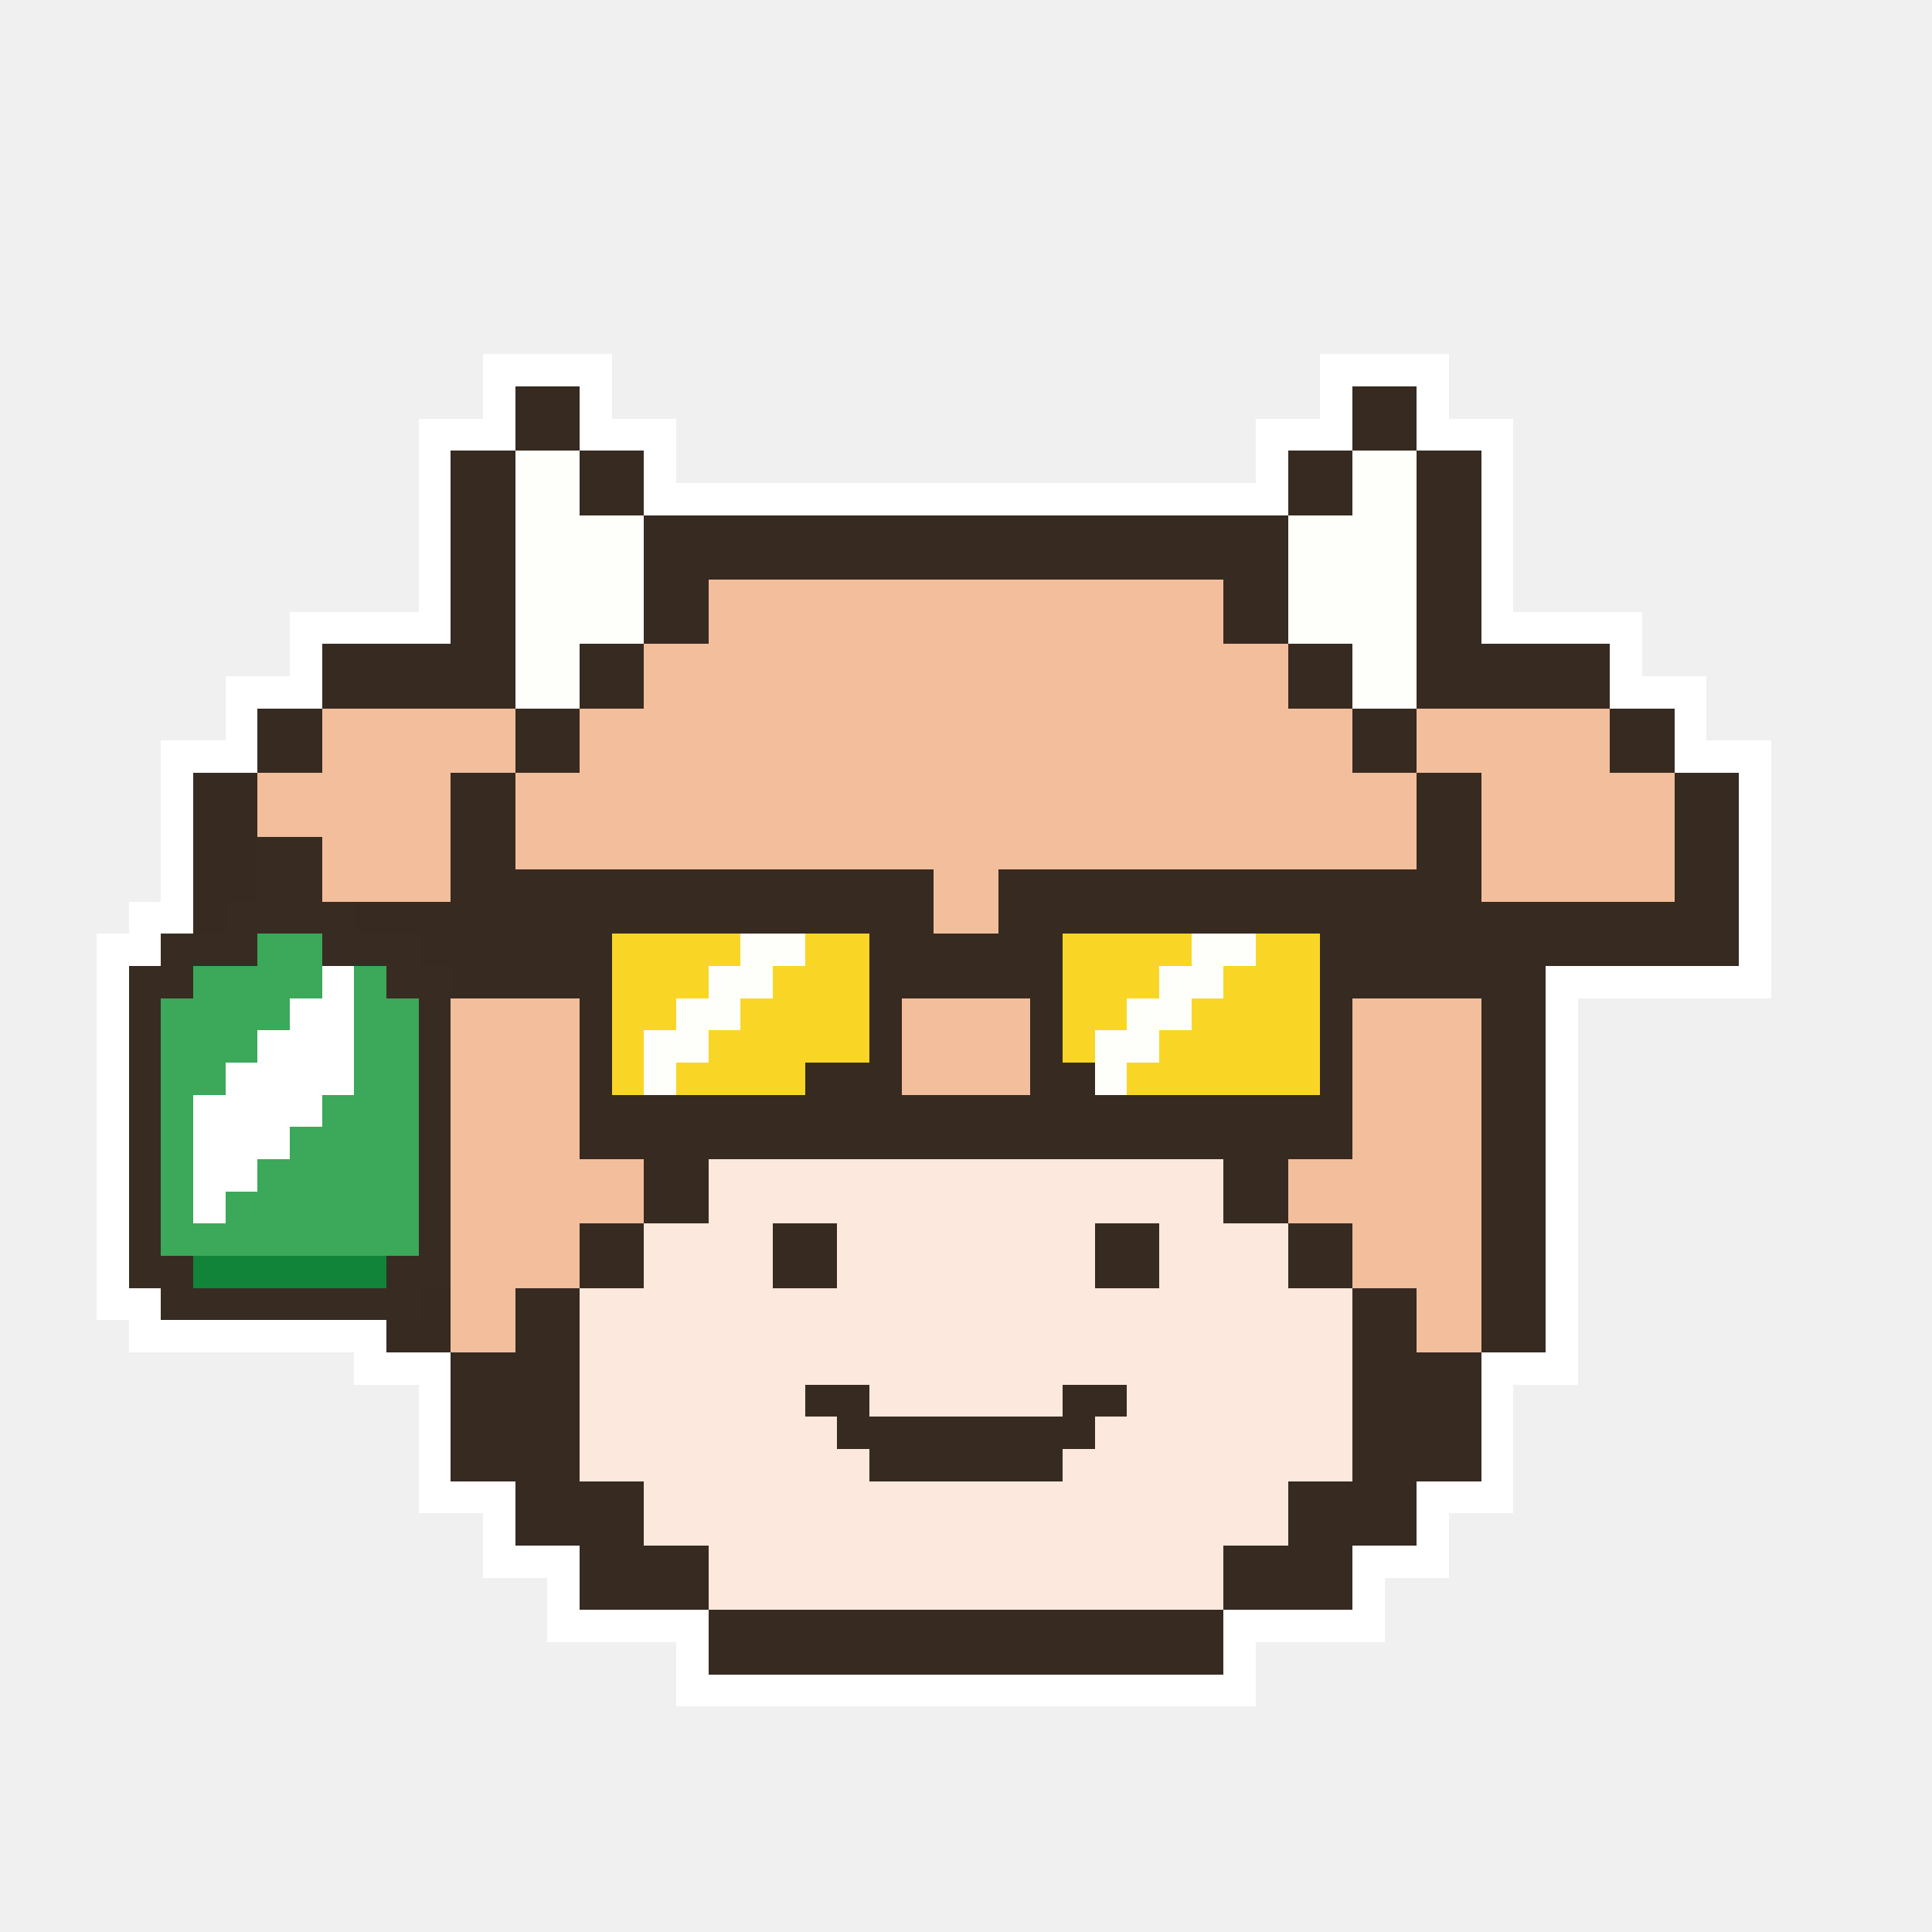
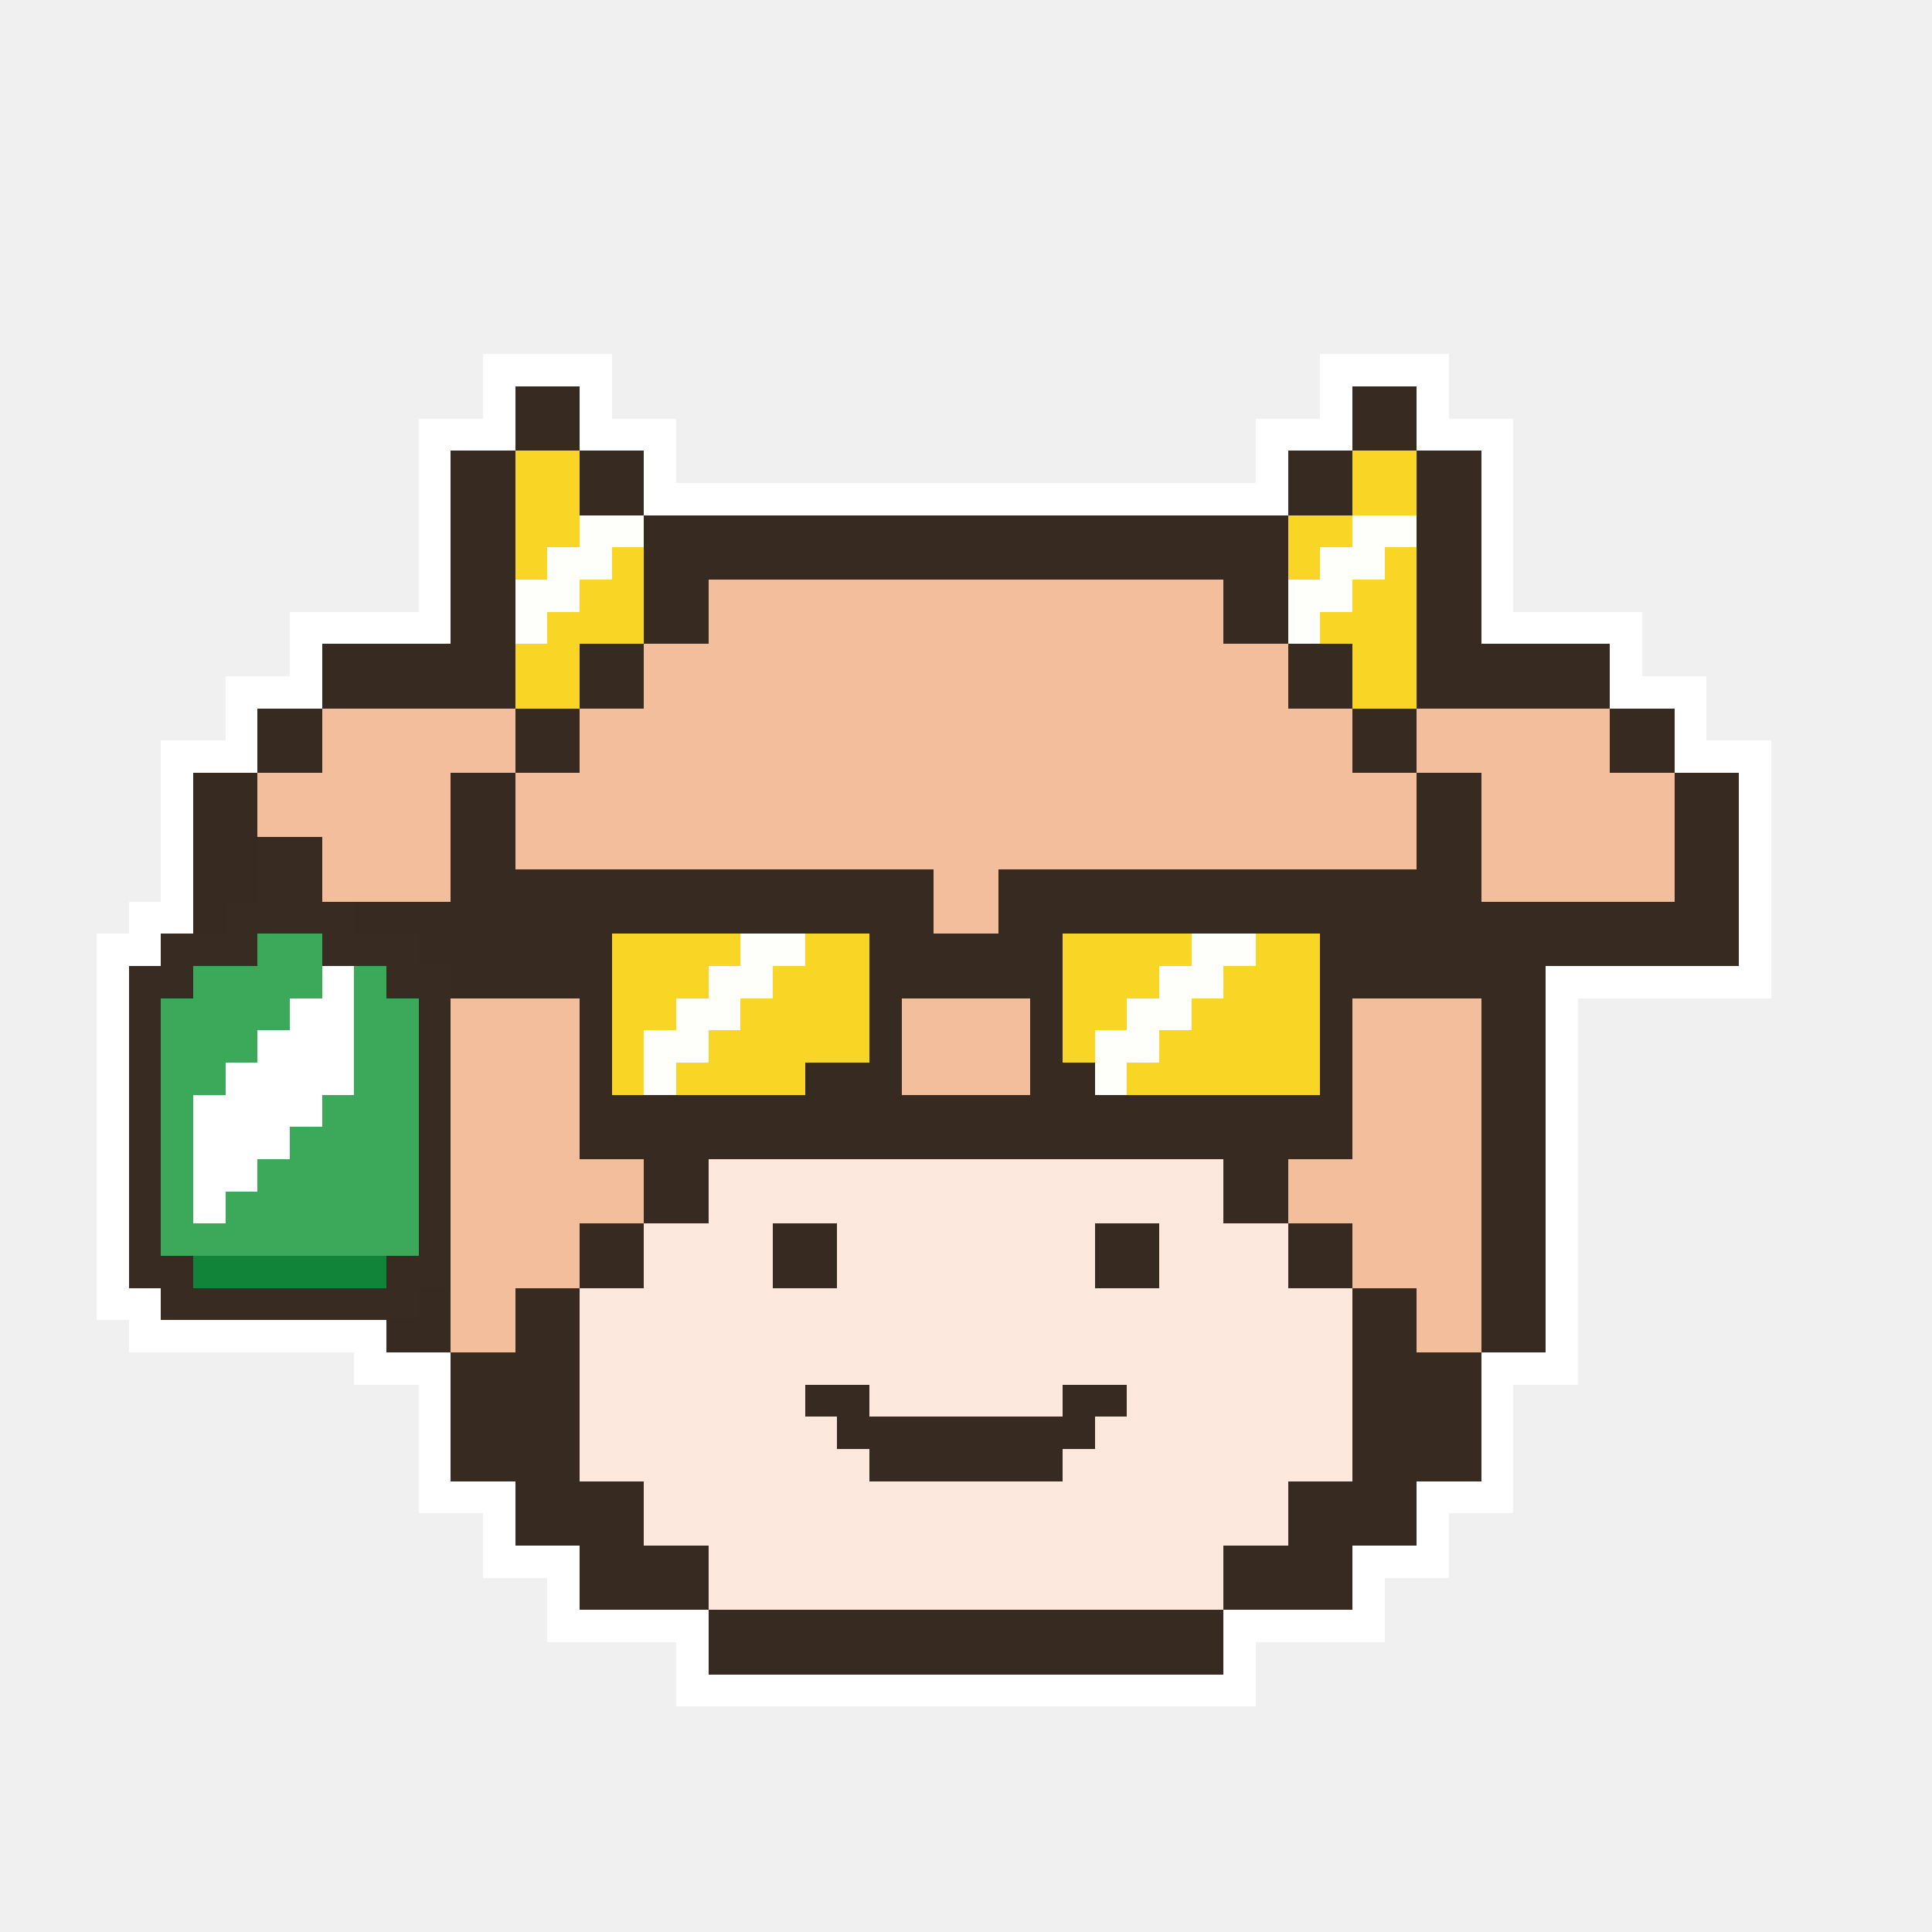
<svg xmlns="http://www.w3.org/2000/svg" viewBox="0 0 60 60" width="60" height="60" shape-rendering="crispEdges">
  <rect x="15" y="11" width="4" height="1" fill="#ffffff" />
  <rect x="41" y="11" width="4" height="1" fill="#ffffff" />
  <rect x="15" y="12" width="1" height="2" fill="#ffffff" />
  <rect x="18" y="12" width="1" height="2" fill="#ffffff" />
  <rect x="41" y="12" width="1" height="2" fill="#ffffff" />
  <rect x="44" y="12" width="1" height="2" fill="#ffffff" />
  <rect x="13" y="13" width="2" height="1" fill="#ffffff" />
  <rect x="19" y="13" width="2" height="1" fill="#ffffff" />
  <rect x="39" y="13" width="2" height="1" fill="#ffffff" />
  <rect x="45" y="13" width="2" height="1" fill="#ffffff" />
  <rect x="13" y="14" width="1" height="6" fill="#ffffff" />
  <rect x="20" y="14" width="1" height="2" fill="#ffffff" />
  <rect x="39" y="14" width="1" height="2" fill="#ffffff" />
  <rect x="46" y="14" width="1" height="6" fill="#ffffff" />
  <rect x="21" y="15" width="18" height="1" fill="#ffffff" />
  <rect x="9" y="19" width="4" height="1" fill="#ffffff" />
  <rect x="47" y="19" width="4" height="1" fill="#ffffff" />
  <rect x="9" y="20" width="1" height="2" fill="#ffffff" />
  <rect x="50" y="20" width="1" height="2" fill="#ffffff" />
  <rect x="7" y="21" width="2" height="1" fill="#ffffff" />
  <rect x="51" y="21" width="2" height="1" fill="#ffffff" />
  <rect x="7" y="22" width="1" height="2" fill="#ffffff" />
  <rect x="52" y="22" width="1" height="2" fill="#ffffff" />
  <rect x="5" y="23" width="2" height="1" fill="#ffffff" />
  <rect x="53" y="23" width="2" height="1" fill="#ffffff" />
  <rect x="5" y="24" width="1" height="5" fill="#ffffff" />
  <rect x="54" y="24" width="1" height="7" fill="#ffffff" />
  <rect x="4" y="28" width="1" height="2" fill="#ffffff" />
  <rect x="3" y="29" width="1" height="12" fill="#ffffff" />
  <rect x="10" y="30" width="1" height="4" fill="#ffffff" />
  <rect x="48" y="30" width="6" height="1" fill="#ffffff" />
  <rect x="9" y="31" width="1" height="4" fill="#ffffff" />
  <rect x="48" y="31" width="1" height="12" fill="#ffffff" />
  <rect x="8" y="32" width="1" height="4" fill="#ffffff" />
  <rect x="7" y="33" width="1" height="4" fill="#ffffff" />
  <rect x="6" y="34" width="1" height="4" fill="#ffffff" />
  <rect x="4" y="40" width="1" height="2" fill="#ffffff" />
  <rect x="5" y="41" width="7" height="1" fill="#ffffff" />
  <rect x="11" y="42" width="3" height="1" fill="#ffffff" />
  <rect x="46" y="42" width="2" height="1" fill="#ffffff" />
  <rect x="13" y="43" width="1" height="4" fill="#ffffff" />
  <rect x="46" y="43" width="1" height="4" fill="#ffffff" />
  <rect x="14" y="46" width="2" height="1" fill="#ffffff" />
  <rect x="44" y="46" width="2" height="1" fill="#ffffff" />
  <rect x="15" y="47" width="1" height="2" fill="#ffffff" />
  <rect x="44" y="47" width="1" height="2" fill="#ffffff" />
  <rect x="16" y="48" width="2" height="1" fill="#ffffff" />
  <rect x="42" y="48" width="2" height="1" fill="#ffffff" />
  <rect x="17" y="49" width="1" height="2" fill="#ffffff" />
  <rect x="42" y="49" width="1" height="2" fill="#ffffff" />
  <rect x="18" y="50" width="4" height="1" fill="#ffffff" />
  <rect x="38" y="50" width="4" height="1" fill="#ffffff" />
  <rect x="21" y="51" width="1" height="2" fill="#ffffff" />
  <rect x="38" y="51" width="1" height="2" fill="#ffffff" />
  <rect x="22" y="52" width="16" height="1" fill="#ffffff" />
  <rect x="16" y="12" width="2" height="2" fill="#372a21" />
  <rect x="42" y="12" width="2" height="2" fill="#372a21" />
  <rect x="14" y="14" width="2" height="8" fill="#372a21" />
-   <rect x="16" y="14" width="2" height="8" fill="#fefefa" />
+   <rect x="16" y="14" width="2" height="1" fill="#f9d626" />
+   <rect x="42" y="14" width="2" height="1" fill="#f9d626" />
+   <rect x="16" y="15" width="2" height="1" fill="#f9d626" />
+   <rect x="42" y="15" width="2" height="1" fill="#f9d626" />
+   <rect x="16" y="16" width="2" height="1" fill="#f9d626" />
+   <rect x="18" y="16" width="2" height="1" fill="#fefefa" />
+   <rect x="40" y="16" width="2" height="1" fill="#f9d626" />
+   <rect x="42" y="16" width="2" height="1" fill="#fefefa" />
+   <rect x="16" y="17" width="1" height="1" fill="#f9d626" />
+   <rect x="17" y="17" width="2" height="1" fill="#fefefa" />
+   <rect x="19" y="17" width="1" height="1" fill="#f9d626" />
+   <rect x="40" y="17" width="1" height="1" fill="#f9d626" />
+   <rect x="41" y="17" width="2" height="1" fill="#fefefa" />
+   <rect x="43" y="17" width="1" height="1" fill="#f9d626" />
+   <rect x="16" y="18" width="2" height="1" fill="#fefefa" />
+   <rect x="18" y="18" width="2" height="1" fill="#f9d626" />
+   <rect x="40" y="18" width="2" height="1" fill="#fefefa" />
+   <rect x="42" y="18" width="2" height="1" fill="#f9d626" />
+   <rect x="16" y="19" width="1" height="1" fill="#fefefa" />
+   <rect x="17" y="19" width="3" height="1" fill="#f9d626" />
+   <rect x="40" y="19" width="1" height="1" fill="#fefefa" />
+   <rect x="41" y="19" width="3" height="1" fill="#f9d626" />
+   <rect x="16" y="20" width="2" height="1" fill="#f9d626" />
+   <rect x="42" y="20" width="2" height="1" fill="#f9d626" />
+   <rect x="16" y="21" width="2" height="1" fill="#f9d626" />
+   <rect x="42" y="21" width="2" height="1" fill="#f9d626" />
  <rect x="18" y="14" width="2" height="2" fill="#372a21" />
  <rect x="40" y="14" width="2" height="2" fill="#372a21" />
-   <rect x="42" y="14" width="2" height="8" fill="#fefefa" />
  <rect x="44" y="14" width="2" height="8" fill="#372a21" />
-   <rect x="18" y="16" width="2" height="4" fill="#fefefa" />
  <rect x="20" y="16" width="20" height="2" fill="#372a21" />
-   <rect x="40" y="16" width="2" height="4" fill="#fefefa" />
  <rect x="20" y="18" width="2" height="2" fill="#372a21" />
  <rect x="22" y="18" width="16" height="9" fill="#f3be9c" />
  <rect x="38" y="18" width="2" height="2" fill="#372a21" />
  <rect x="10" y="20" width="4" height="2" fill="#372a21" />
  <rect x="18" y="20" width="2" height="2" fill="#372a21" />
  <rect x="20" y="20" width="2" height="7" fill="#f3be9c" />
  <rect x="38" y="20" width="2" height="7" fill="#f3be9c" />
  <rect x="40" y="20" width="2" height="2" fill="#372a21" />
  <rect x="46" y="20" width="4" height="2" fill="#372a21" />
  <rect x="8" y="22" width="2" height="2" fill="#372a21" />
  <rect x="10" y="22" width="6" height="2" fill="#f3be9c" />
  <rect x="16" y="22" width="2" height="2" fill="#372a21" />
  <rect x="18" y="22" width="2" height="5" fill="#f3be9c" />
  <rect x="40" y="22" width="2" height="5" fill="#f3be9c" />
  <rect x="42" y="22" width="2" height="2" fill="#372a21" />
  <rect x="44" y="22" width="6" height="2" fill="#f3be9c" />
  <rect x="50" y="22" width="2" height="2" fill="#372a21" />
  <rect x="6" y="24" width="2" height="4" fill="#372a21" />
  <rect x="8" y="24" width="6" height="2" fill="#f3be9c" />
  <rect x="14" y="24" width="2" height="7" fill="#372a21" />
  <rect x="16" y="24" width="2" height="3" fill="#f3be9c" />
  <rect x="42" y="24" width="2" height="3" fill="#f3be9c" />
  <rect x="44" y="24" width="2" height="7" fill="#372a21" />
  <rect x="46" y="24" width="6" height="4" fill="#f3be9c" />
  <rect x="52" y="24" width="2" height="6" fill="#372a21" />
  <rect x="8" y="26" width="2" height="3" fill="#382c22" />
  <rect x="10" y="26" width="4" height="2" fill="#f3be9c" />
  <rect x="16" y="27" width="13" height="2" fill="#372a21" />
  <rect x="29" y="27" width="2" height="2" fill="#f3be9c" />
  <rect x="31" y="27" width="13" height="2" fill="#372a21" />
  <rect x="6" y="28" width="1" height="1" fill="#372a21" />
  <rect x="7" y="28" width="1" height="2" fill="#382c22" />
  <rect x="10" y="28" width="1" height="2" fill="#382c22" />
  <rect x="11" y="28" width="3" height="1" fill="#372a21" />
  <rect x="46" y="28" width="6" height="2" fill="#372a21" />
  <rect x="5" y="29" width="2" height="1" fill="#382c22" />
  <rect x="8" y="29" width="2" height="2" fill="#3ca85a" />
  <rect x="11" y="29" width="2" height="1" fill="#382c22" />
  <rect x="13" y="29" width="1" height="1" fill="#372a21" />
  <rect x="16" y="29" width="3" height="2" fill="#372a21" />
  <rect x="19" y="29" width="4" height="1" fill="#f9d626" />
  <rect x="23" y="29" width="2" height="1" fill="#fefefa" />
  <rect x="25" y="29" width="2" height="4" fill="#f9d626" />
  <rect x="27" y="29" width="6" height="2" fill="#372a21" />
  <rect x="33" y="29" width="4" height="1" fill="#f9d626" />
  <rect x="37" y="29" width="2" height="1" fill="#fefefa" />
  <rect x="39" y="29" width="2" height="5" fill="#f9d626" />
  <rect x="41" y="29" width="3" height="2" fill="#372a21" />
  <rect x="4" y="30" width="2" height="1" fill="#382c22" />
  <rect x="6" y="30" width="2" height="3" fill="#3ca85a" />
  <rect x="11" y="30" width="1" height="9" fill="#3ca85a" />
  <rect x="12" y="30" width="2" height="1" fill="#382c22" />
  <rect x="19" y="30" width="3" height="1" fill="#f9d626" />
  <rect x="22" y="30" width="2" height="1" fill="#fefefa" />
  <rect x="24" y="30" width="1" height="4" fill="#f9d626" />
  <rect x="33" y="30" width="3" height="1" fill="#f9d626" />
  <rect x="36" y="30" width="2" height="1" fill="#fefefa" />
  <rect x="38" y="30" width="1" height="4" fill="#f9d626" />
  <rect x="46" y="30" width="2" height="12" fill="#372a21" />
  <rect x="4" y="31" width="1" height="9" fill="#382c22" />
  <rect x="5" y="31" width="1" height="8" fill="#3ca85a" />
  <rect x="8" y="31" width="1" height="1" fill="#3ca85a" />
  <rect x="12" y="31" width="1" height="8" fill="#3ca85a" />
  <rect x="13" y="31" width="1" height="9" fill="#382c22" />
  <rect x="14" y="31" width="4" height="9" fill="#f3be9c" />
  <rect x="18" y="31" width="1" height="5" fill="#372a21" />
  <rect x="19" y="31" width="2" height="1" fill="#f9d626" />
  <rect x="21" y="31" width="2" height="1" fill="#fefefa" />
  <rect x="23" y="31" width="1" height="3" fill="#f9d626" />
  <rect x="27" y="31" width="1" height="5" fill="#372a21" />
  <rect x="28" y="31" width="4" height="3" fill="#f3be9c" />
  <rect x="32" y="31" width="1" height="5" fill="#372a21" />
  <rect x="33" y="31" width="2" height="1" fill="#f9d626" />
  <rect x="35" y="31" width="2" height="1" fill="#fefefa" />
  <rect x="37" y="31" width="1" height="3" fill="#f9d626" />
  <rect x="41" y="31" width="1" height="5" fill="#372a21" />
  <rect x="42" y="31" width="4" height="9" fill="#f3be9c" />
  <rect x="19" y="32" width="1" height="2" fill="#f9d626" />
  <rect x="20" y="32" width="2" height="1" fill="#fefefa" />
  <rect x="22" y="32" width="1" height="2" fill="#f9d626" />
  <rect x="33" y="32" width="1" height="1" fill="#f9d626" />
  <rect x="34" y="32" width="2" height="1" fill="#fefefa" />
  <rect x="36" y="32" width="1" height="2" fill="#f9d626" />
  <rect x="6" y="33" width="1" height="1" fill="#3ca85a" />
  <rect x="20" y="33" width="1" height="1" fill="#fefefa" />
  <rect x="21" y="33" width="1" height="1" fill="#f9d626" />
  <rect x="25" y="33" width="2" height="3" fill="#372a21" />
  <rect x="33" y="33" width="1" height="3" fill="#372a21" />
  <rect x="34" y="33" width="1" height="1" fill="#fefefa" />
  <rect x="35" y="33" width="1" height="1" fill="#f9d626" />
  <rect x="10" y="34" width="1" height="5" fill="#3ca85a" />
  <rect x="19" y="34" width="6" height="2" fill="#372a21" />
  <rect x="28" y="34" width="4" height="2" fill="#372a21" />
  <rect x="34" y="34" width="7" height="2" fill="#372a21" />
  <rect x="9" y="35" width="1" height="4" fill="#3ca85a" />
  <rect x="8" y="36" width="1" height="3" fill="#3ca85a" />
  <rect x="18" y="36" width="2" height="2" fill="#f3be9c" />
  <rect x="20" y="36" width="2" height="2" fill="#372a21" />
  <rect x="22" y="36" width="16" height="2" fill="#fde8dd" />
  <rect x="38" y="36" width="2" height="2" fill="#372a21" />
  <rect x="40" y="36" width="2" height="2" fill="#f3be9c" />
  <rect x="7" y="37" width="1" height="2" fill="#3ca85a" />
  <rect x="6" y="38" width="1" height="1" fill="#3ca85a" />
  <rect x="18" y="38" width="2" height="2" fill="#372a21" />
  <rect x="20" y="38" width="4" height="10" fill="#fde8dd" />
  <rect x="24" y="38" width="2" height="2" fill="#372a21" />
  <rect x="26" y="38" width="8" height="5" fill="#fde8dd" />
  <rect x="34" y="38" width="2" height="2" fill="#372a21" />
  <rect x="36" y="38" width="4" height="10" fill="#fde8dd" />
  <rect x="40" y="38" width="2" height="2" fill="#372a21" />
  <rect x="5" y="39" width="1" height="2" fill="#382c22" />
  <rect x="6" y="39" width="6" height="1" fill="#12843a" />
  <rect x="12" y="39" width="1" height="2" fill="#382c22" />
  <rect x="6" y="40" width="6" height="1" fill="#382c22" />
  <rect x="13" y="40" width="1" height="2" fill="#372a21" />
  <rect x="14" y="40" width="2" height="2" fill="#f3be9c" />
  <rect x="16" y="40" width="2" height="8" fill="#372a21" />
  <rect x="18" y="40" width="2" height="6" fill="#fde8dd" />
  <rect x="24" y="40" width="2" height="3" fill="#fde8dd" />
  <rect x="34" y="40" width="2" height="3" fill="#fde8dd" />
  <rect x="40" y="40" width="2" height="6" fill="#fde8dd" />
  <rect x="42" y="40" width="2" height="8" fill="#372a21" />
  <rect x="44" y="40" width="2" height="2" fill="#f3be9c" />
  <rect x="12" y="41" width="1" height="1" fill="#372a21" />
  <rect x="14" y="42" width="2" height="4" fill="#372a21" />
  <rect x="44" y="42" width="2" height="4" fill="#372a21" />
  <rect x="24" y="43" width="1" height="7" fill="#fde8dd" />
  <rect x="25" y="43" width="2" height="1" fill="#372a21" />
  <rect x="27" y="43" width="6" height="1" fill="#fde8dd" />
  <rect x="33" y="43" width="2" height="1" fill="#372a21" />
  <rect x="35" y="43" width="1" height="7" fill="#fde8dd" />
  <rect x="25" y="44" width="1" height="6" fill="#fde8dd" />
  <rect x="26" y="44" width="8" height="1" fill="#372a21" />
  <rect x="34" y="44" width="1" height="6" fill="#fde8dd" />
  <rect x="26" y="45" width="1" height="5" fill="#fde8dd" />
  <rect x="27" y="45" width="6" height="1" fill="#372a21" />
  <rect x="33" y="45" width="1" height="5" fill="#fde8dd" />
  <rect x="18" y="46" width="2" height="4" fill="#372a21" />
  <rect x="27" y="46" width="6" height="4" fill="#fde8dd" />
  <rect x="40" y="46" width="2" height="4" fill="#372a21" />
  <rect x="20" y="48" width="2" height="2" fill="#372a21" />
  <rect x="22" y="48" width="2" height="2" fill="#fde8dd" />
  <rect x="36" y="48" width="2" height="2" fill="#fde8dd" />
  <rect x="38" y="48" width="2" height="2" fill="#372a21" />
  <rect x="22" y="50" width="16" height="2" fill="#372a21" />
</svg>
